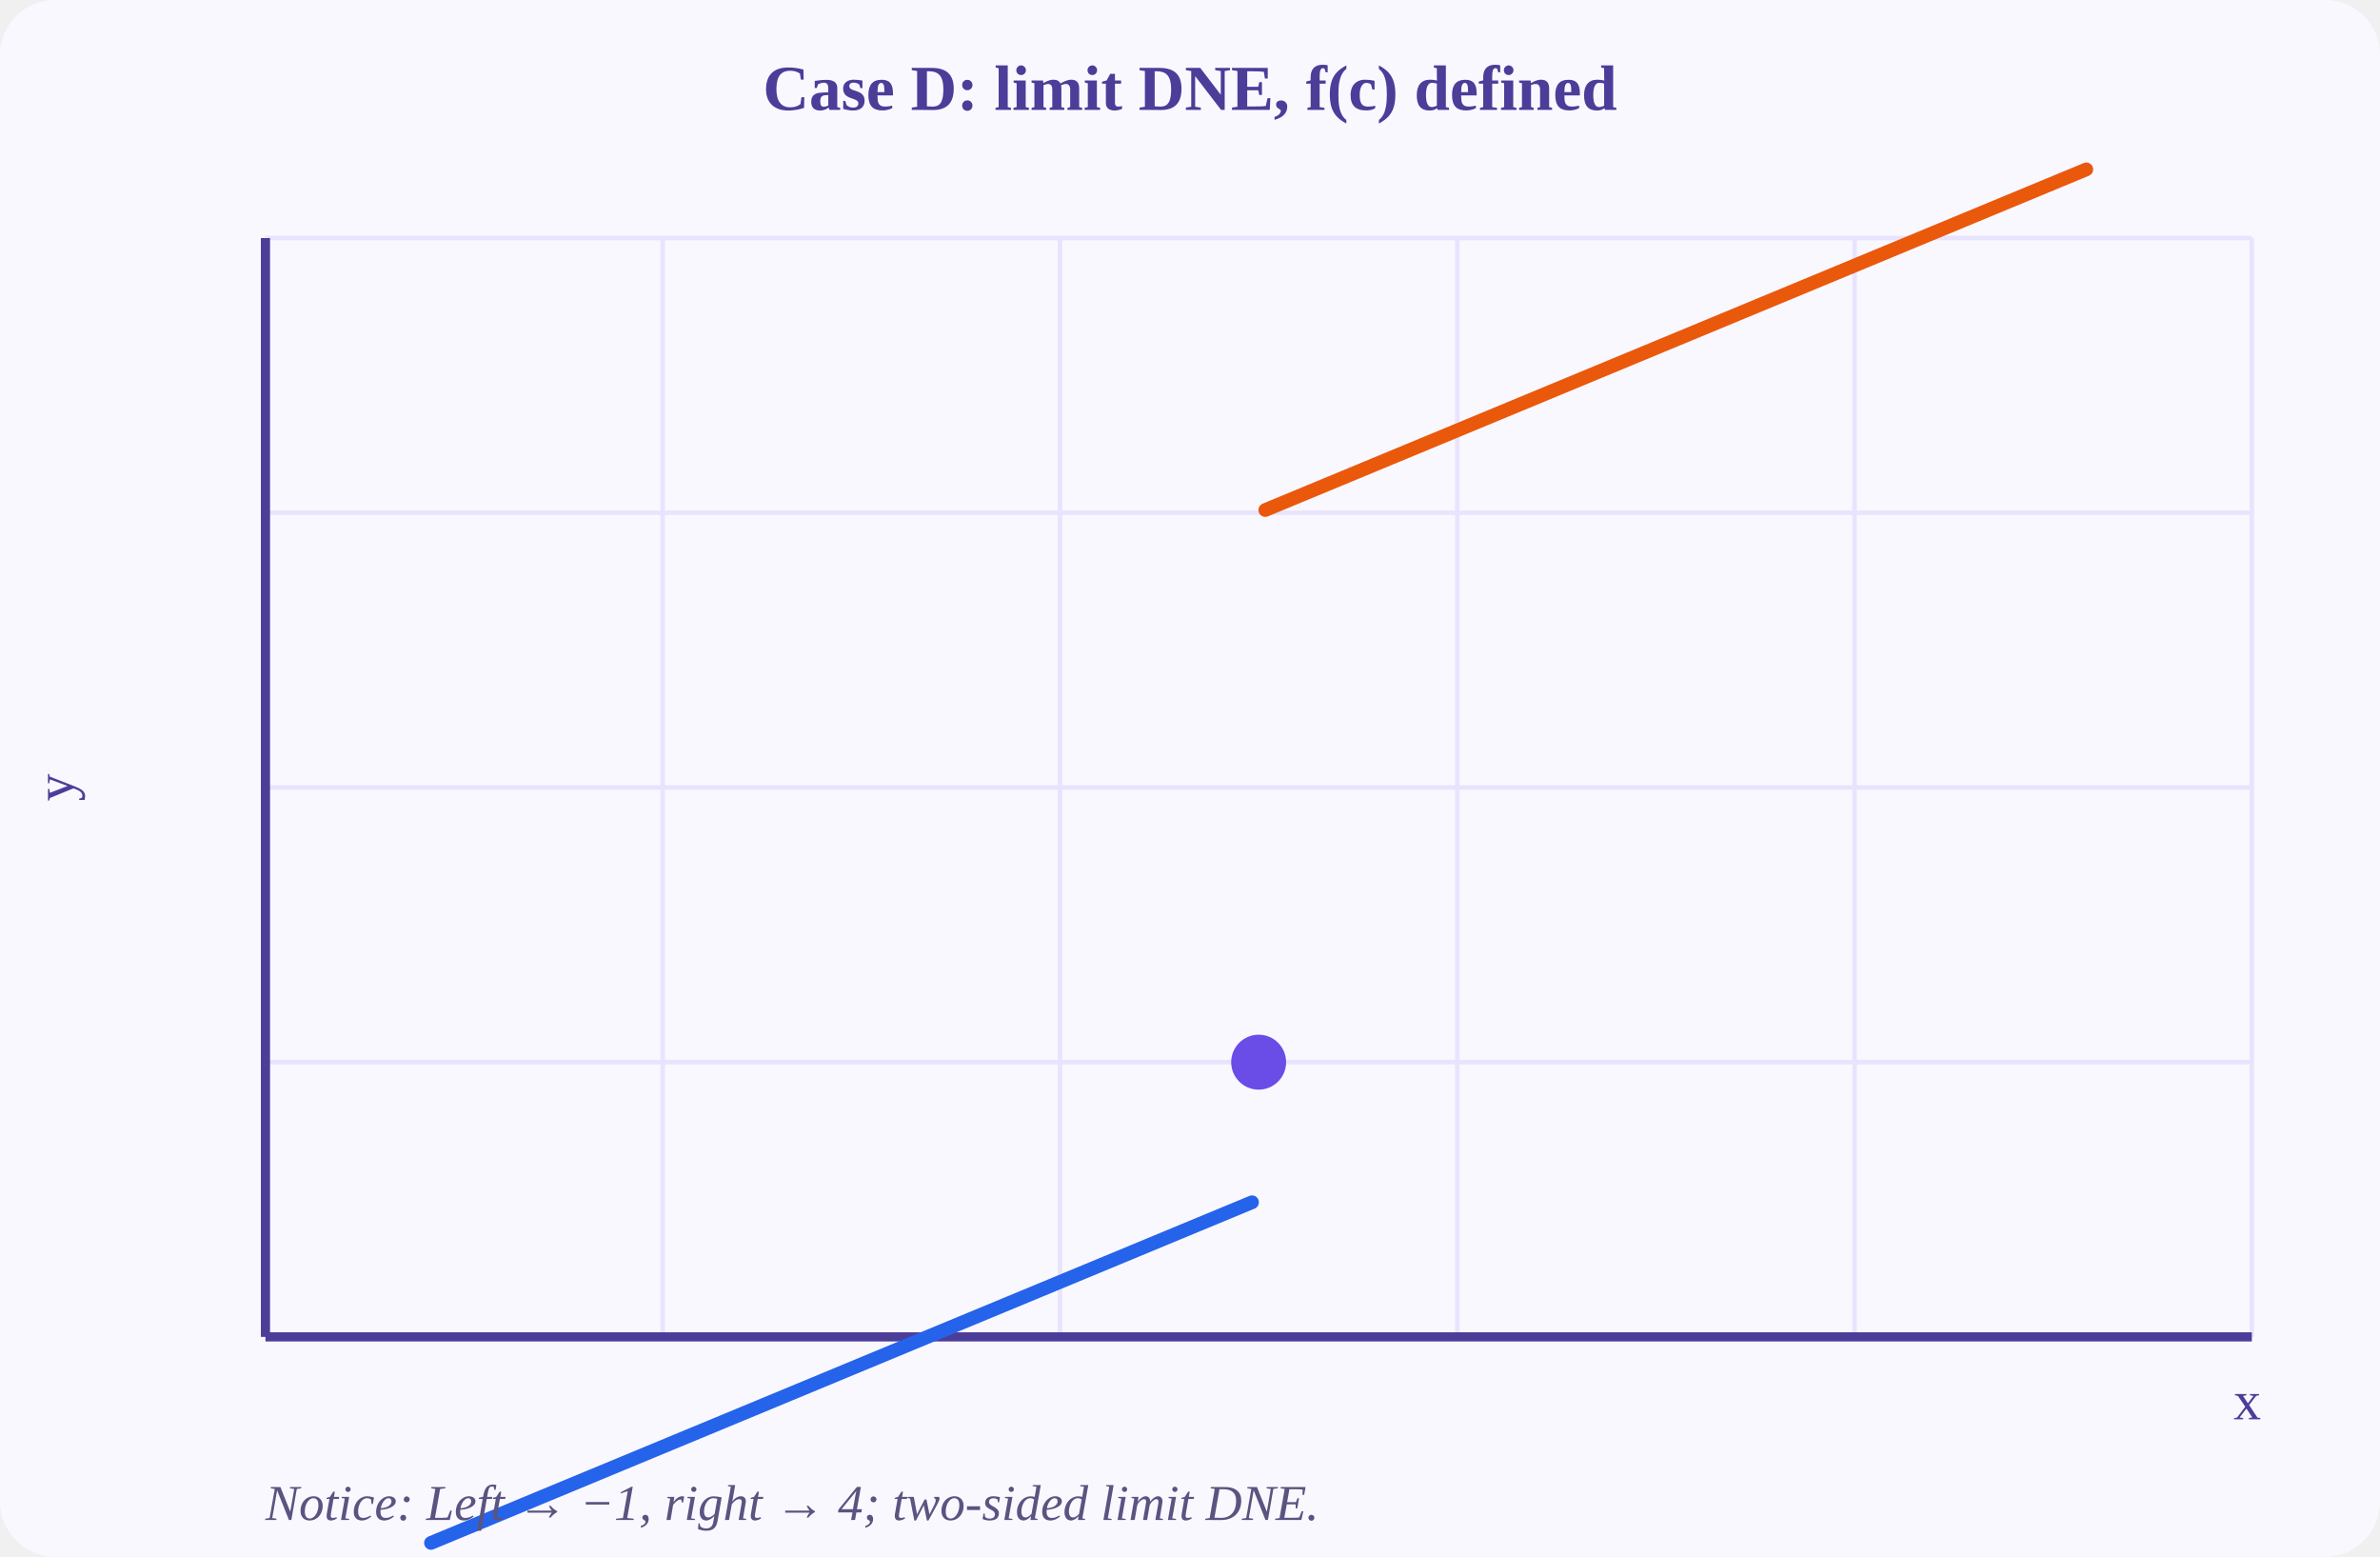
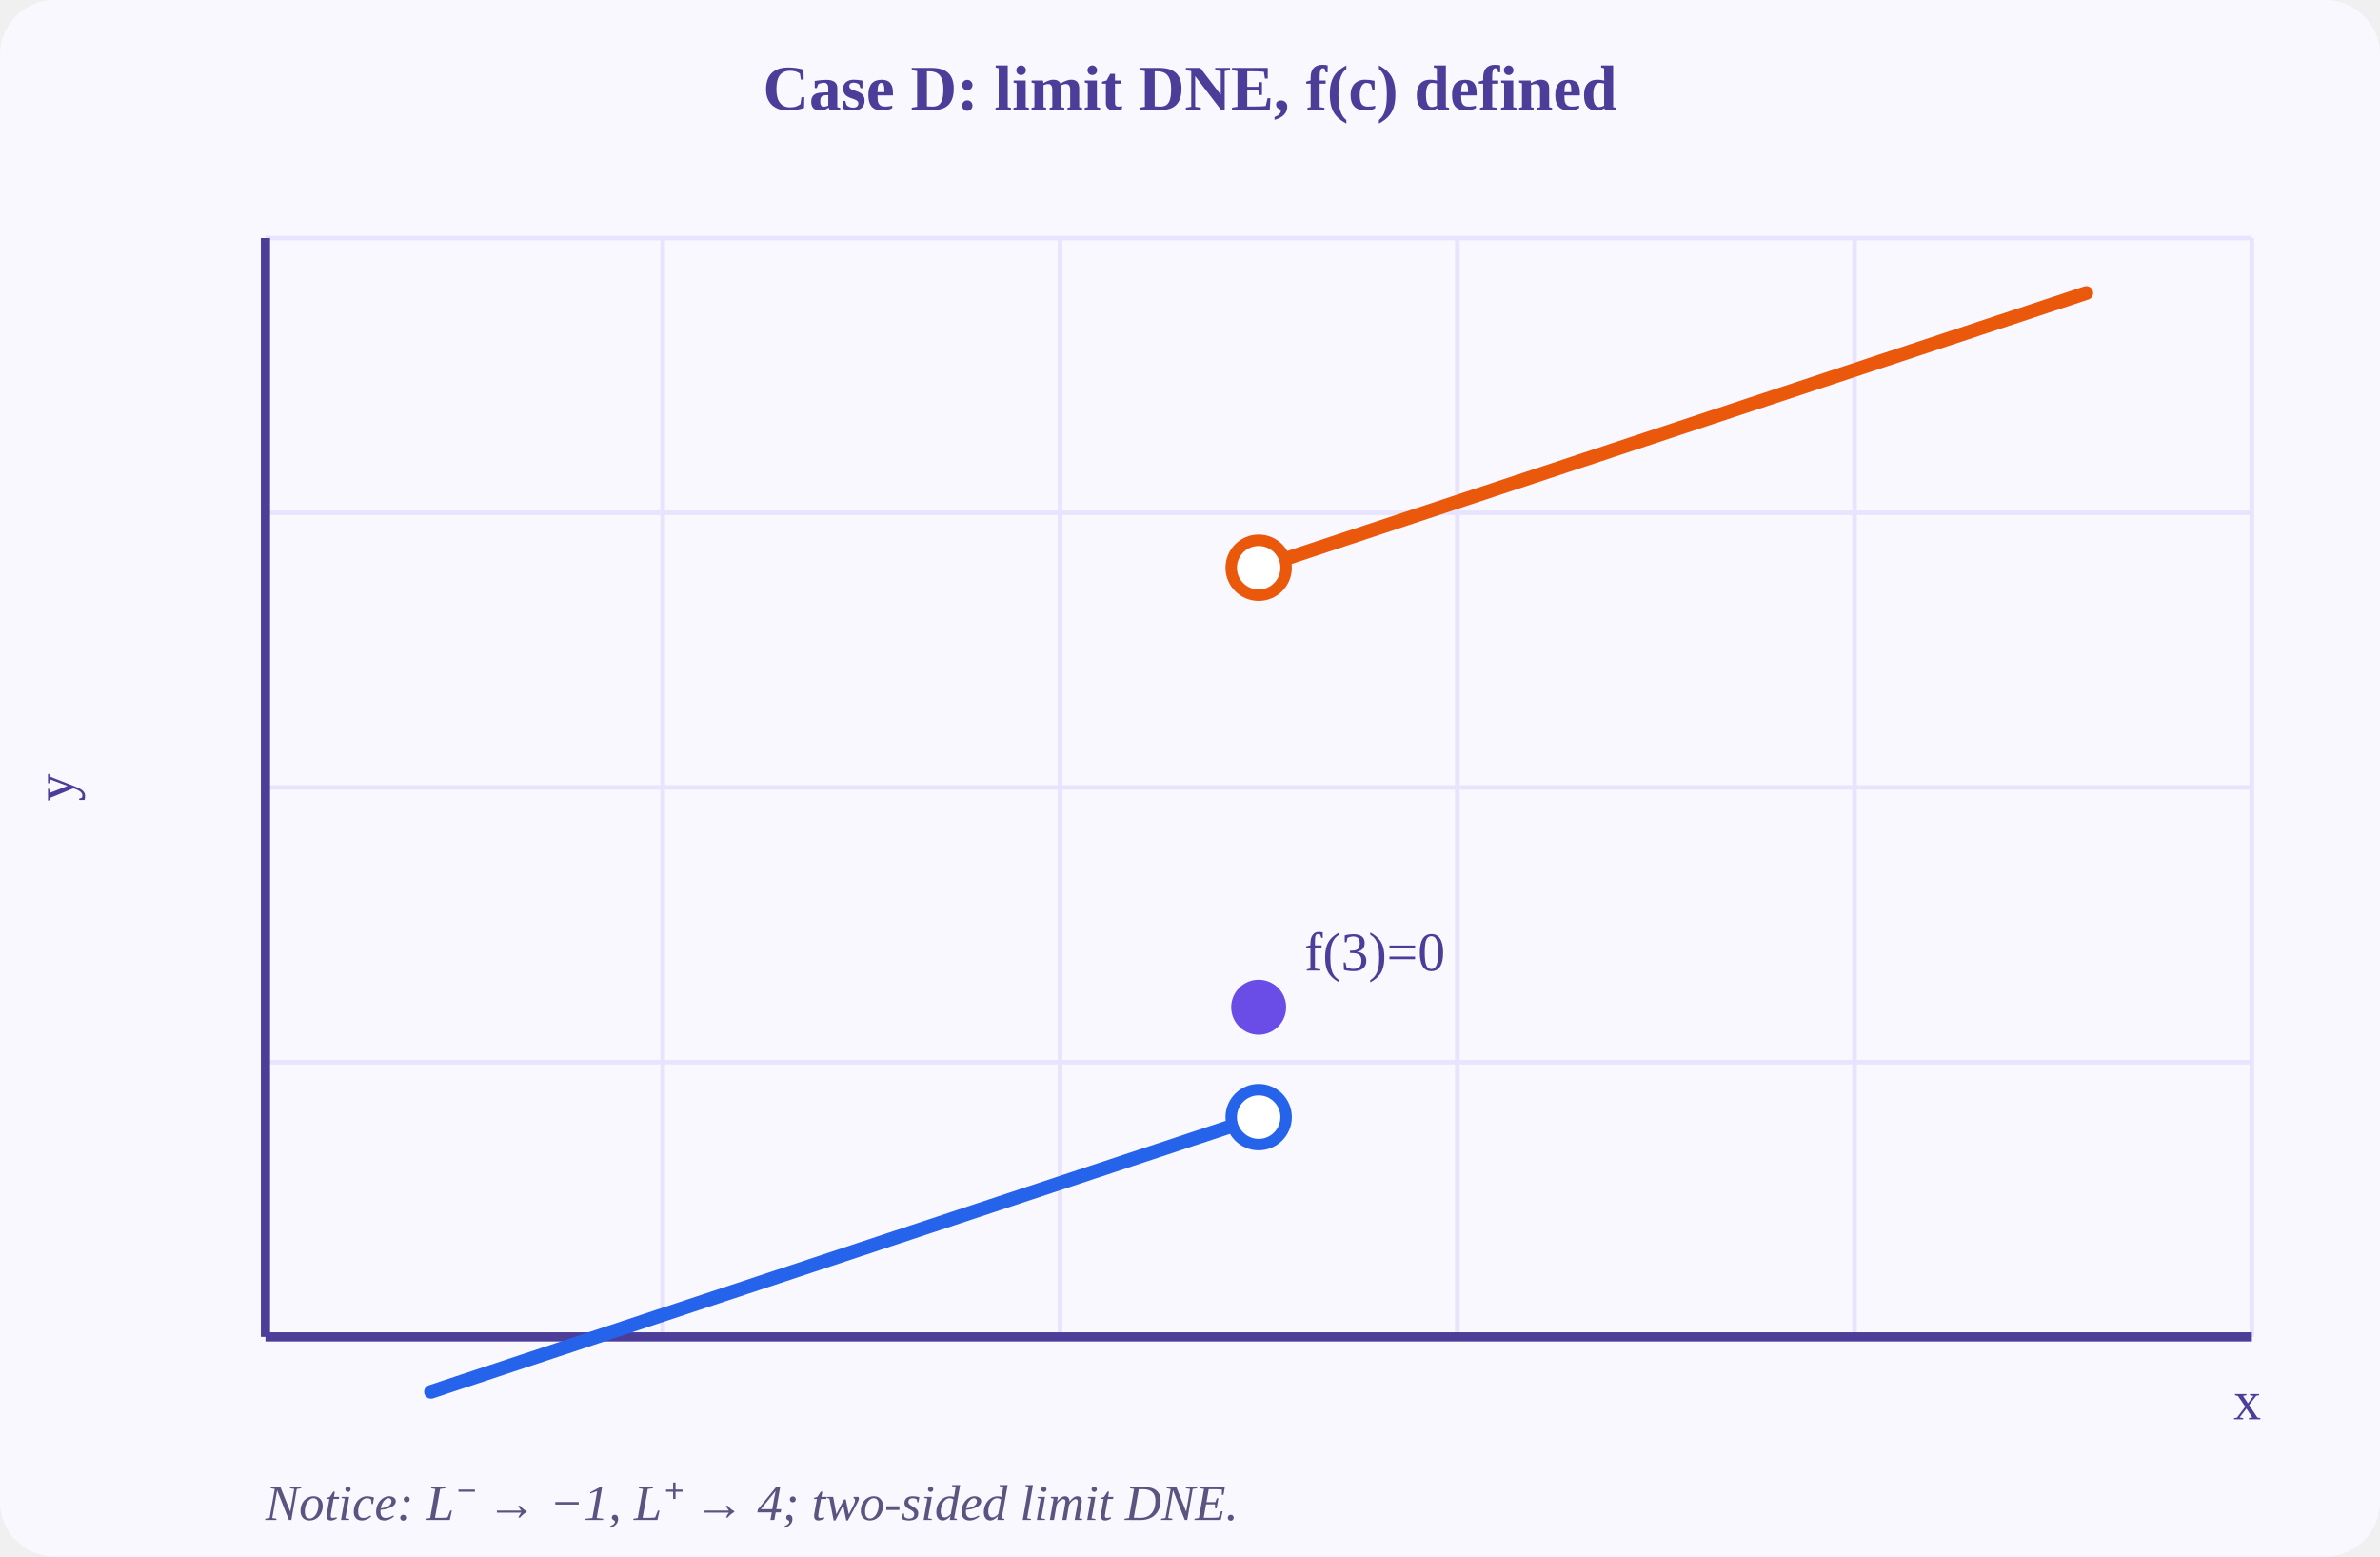
<svg xmlns="http://www.w3.org/2000/svg" viewBox="0 0 520 340" role="img" aria-label="Case D: limit DNE, f(c) defined" class="ap-graph-svg">
  <rect width="520" height="340" fill="#faf8ff" rx="12" />
  <text x="260.0" y="24" text-anchor="middle" font-size="14" font-weight="700" fill="#4c3d99">Case D: limit DNE, f(c) defined</text>
  <line x1="58.0" y1="52" x2="58.0" y2="292" stroke="#e8e4ff" stroke-width="1" />
  <line x1="144.8" y1="52" x2="144.8" y2="292" stroke="#e8e4ff" stroke-width="1" />
  <line x1="231.6" y1="52" x2="231.6" y2="292" stroke="#e8e4ff" stroke-width="1" />
  <line x1="318.4" y1="52" x2="318.4" y2="292" stroke="#e8e4ff" stroke-width="1" />
  <line x1="405.2" y1="52" x2="405.2" y2="292" stroke="#e8e4ff" stroke-width="1" />
  <line x1="492.0" y1="52" x2="492.0" y2="292" stroke="#e8e4ff" stroke-width="1" />
  <line x1="58" y1="52.0" x2="492" y2="52.0" stroke="#e8e4ff" stroke-width="1" />
  <line x1="58" y1="112.0" x2="492" y2="112.0" stroke="#e8e4ff" stroke-width="1" />
  <line x1="58" y1="172.0" x2="492" y2="172.0" stroke="#e8e4ff" stroke-width="1" />
  <line x1="58" y1="232.0" x2="492" y2="232.0" stroke="#e8e4ff" stroke-width="1" />
  <line x1="58" y1="292.0" x2="492" y2="292.0" stroke="#e8e4ff" stroke-width="1" />
  <line x1="58" y1="292" x2="492" y2="292" stroke="#4c3d99" stroke-width="2" />
  <line x1="58" y1="52" x2="58" y2="292" stroke="#4c3d99" stroke-width="2" />
  <text x="494.0" y="310.0" text-anchor="end" font-size="12" fill="#4c3d99">x</text>
  <text x="16" y="172.0" text-anchor="middle" font-size="12" fill="#4c3d99" transform="rotate(-90 16 172.0)">y</text>
-   <polyline points="94.17,337.00 95.66,336.38 97.16,335.76 98.65,335.14 100.15,334.52 101.64,333.90 103.14,333.28 104.63,332.66 106.13,332.04 107.62,331.42 109.12,330.80 110.61,330.18 112.11,329.56 113.60,328.94 115.10,328.32 116.59,327.70 118.08,327.08 119.58,326.46 121.07,325.84 122.57,325.22 124.06,324.60 125.56,323.98 127.05,323.36 128.55,322.74 130.04,322.12 131.54,321.50 133.03,320.88 134.53,320.26 136.02,319.64 137.52,319.02 139.01,318.40 140.51,317.78 142.00,317.16 143.50,316.54 144.99,315.92 146.49,315.30 147.98,314.68 149.48,314.06 150.97,313.44 152.47,312.82 153.96,312.20 155.46,311.58 156.95,310.96 158.45,310.34 159.94,309.72 161.44,309.10 162.93,308.48 164.43,307.86 165.92,307.24 167.42,306.62 168.91,306.00 170.41,305.38 171.90,304.76 173.40,304.14 174.89,303.52 176.39,302.90 177.88,302.28 179.38,301.66 180.87,301.04 182.37,300.42 183.86,299.80 185.35,299.18 186.85,298.56 188.34,297.94 189.84,297.32 191.33,296.70 192.83,296.08 194.32,295.46 195.82,294.84 197.31,294.22 198.81,293.60 200.30,292.98 201.80,292.36 203.29,291.74 204.79,291.12 206.28,290.50 207.78,289.88 209.27,289.26 210.77,288.64 212.26,288.02 213.76,287.40 215.25,286.78 216.75,286.16 218.24,285.54 219.74,284.92 221.23,284.30 222.73,283.68 224.22,283.06 225.72,282.44 227.21,281.82 228.71,281.20 230.20,280.58 231.70,279.96 233.19,279.34 234.69,278.72 236.18,278.10 237.68,277.48 239.17,276.86 240.67,276.24 242.16,275.62 243.66,275.00 245.15,274.38 246.65,273.76 248.14,273.14 249.64,272.52 251.13,271.90 252.62,271.28 254.12,270.66 255.61,270.04 257.11,269.42 258.60,268.80 260.10,268.18 261.59,267.56 263.09,266.94 264.58,266.32 266.08,265.70 267.57,265.08 269.07,264.46 270.56,263.84 272.06,263.22 273.55,262.60" fill="none" stroke="#2563eb" stroke-width="3" stroke-linecap="round" />
-   <polyline points="276.45,111.40 277.94,110.78 279.44,110.16 280.93,109.54 282.43,108.92 283.92,108.30 285.42,107.68 286.91,107.06 288.41,106.44 289.90,105.82 291.40,105.20 292.89,104.58 294.39,103.96 295.88,103.34 297.38,102.72 298.87,102.10 300.36,101.48 301.86,100.86 303.35,100.24 304.85,99.62 306.34,99.00 307.84,98.38 309.33,97.76 310.83,97.14 312.32,96.52 313.82,95.90 315.31,95.28 316.81,94.66 318.30,94.04 319.80,93.42 321.29,92.80 322.79,92.18 324.28,91.56 325.78,90.94 327.27,90.32 328.77,89.70 330.26,89.08 331.76,88.46 333.25,87.84 334.75,87.22 336.24,86.60 337.74,85.98 339.23,85.36 340.73,84.74 342.22,84.12 343.72,83.50 345.21,82.88 346.71,82.26 348.20,81.64 349.70,81.02 351.19,80.40 352.69,79.78 354.18,79.16 355.68,78.54 357.17,77.92 358.67,77.30 360.16,76.68 361.66,76.06 363.15,75.44 364.65,74.82 366.14,74.20 367.63,73.58 369.13,72.96 370.62,72.34 372.12,71.72 373.61,71.10 375.11,70.48 376.60,69.86 378.10,69.24 379.59,68.62 381.09,68.00 382.58,67.38 384.08,66.76 385.57,66.14 387.07,65.52 388.56,64.90 390.06,64.28 391.55,63.66 393.05,63.04 394.54,62.42 396.04,61.80 397.53,61.18 399.03,60.56 400.52,59.94 402.02,59.32 403.51,58.70 405.01,58.08 406.50,57.46 408.00,56.84 409.49,56.22 410.99,55.60 412.48,54.98 413.98,54.36 415.47,53.74 416.97,53.12 418.46,52.50 419.96,51.88 421.45,51.26 422.95,50.64 424.44,50.02 425.94,49.40 427.43,48.78 428.93,48.16 430.42,47.54 431.92,46.92 433.41,46.30 434.90,45.68 436.40,45.06 437.89,44.44 439.39,43.82 440.88,43.20 442.38,42.58 443.87,41.96 445.37,41.34 446.86,40.72 448.36,40.10 449.85,39.48 451.35,38.86 452.84,38.24 454.34,37.62 455.83,37.00" fill="none" stroke="#ea580c" stroke-width="3" stroke-linecap="round" />
-   <circle cx="275.0" cy="232.0" r="6" fill="#6a4ce6" />
-   <text x="58" y="332" font-size="11" fill="#5b5380" font-style="italic">Notice: Left → −1, right → 4; two-sided limit DNE.</text>
+   <polyline points="94.17,304.00 95.63,303.52 97.08,303.03 98.54,302.55 100.00,302.06 101.46,301.58 102.92,301.10 104.38,300.61 105.84,300.13 107.30,299.64 108.75,299.16 110.21,298.68 111.67,298.19 113.13,297.71 114.59,297.22 116.05,296.74 117.51,296.26 118.96,295.77 120.42,295.29 121.88,294.80 123.34,294.32 124.80,293.84 126.26,293.35 127.72,292.87 129.18,292.38 130.63,291.90 132.09,291.42 133.55,290.93 135.01,290.45 136.47,289.96 137.93,289.48 139.39,289.00 140.85,288.51 142.30,288.03 143.76,287.54 145.22,287.06 146.68,286.58 148.14,286.09 149.60,285.61 151.06,285.12 152.52,284.64 153.97,284.16 155.43,283.67 156.89,283.19 158.35,282.70 159.81,282.22 161.27,281.74 162.73,281.25 164.19,280.77 165.64,280.28 167.10,279.80 168.56,279.32 170.02,278.83 171.48,278.35 172.94,277.86 174.40,277.38 175.86,276.90 177.31,276.41 178.77,275.93 180.23,275.44 181.69,274.96 183.15,274.48 184.61,273.99 186.07,273.51 187.52,273.02 188.98,272.54 190.44,272.06 191.90,271.57 193.36,271.09 194.82,270.60 196.28,270.12 197.74,269.64 199.19,269.15 200.65,268.67 202.11,268.18 203.57,267.70 205.03,267.22 206.49,266.73 207.95,266.25 209.41,265.76 210.86,265.28 212.32,264.80 213.78,264.31 215.24,263.83 216.70,263.34 218.16,262.86 219.62,262.38 221.08,261.89 222.53,261.41 223.99,260.92 225.45,260.44 226.91,259.96 228.37,259.47 229.83,258.99 231.29,258.50 232.75,258.02 234.20,257.54 235.66,257.05 237.12,256.57 238.58,256.08 240.04,255.60 241.50,255.12 242.96,254.63 244.42,254.15 245.87,253.66 247.33,253.18 248.79,252.70 250.25,252.21 251.71,251.73 253.17,251.24 254.63,250.76 256.08,250.28 257.54,249.79 259.00,249.31 260.46,248.82 261.92,248.34 263.38,247.86 264.84,247.37 266.30,246.89 267.75,246.40 269.21,245.92" fill="none" stroke="#2563eb" stroke-width="3" stroke-linecap="round" />
+   <polyline points="280.79,122.08 282.25,121.60 283.70,121.11 285.16,120.63 286.62,120.14 288.08,119.66 289.54,119.18 291.00,118.69 292.46,118.21 293.92,117.72 295.37,117.24 296.83,116.76 298.29,116.27 299.75,115.79 301.21,115.30 302.67,114.82 304.13,114.34 305.58,113.85 307.04,113.37 308.50,112.88 309.96,112.40 311.42,111.92 312.88,111.43 314.34,110.95 315.80,110.46 317.25,109.98 318.71,109.50 320.17,109.01 321.63,108.53 323.09,108.04 324.55,107.56 326.01,107.08 327.47,106.59 328.92,106.11 330.38,105.62 331.84,105.14 333.30,104.66 334.76,104.17 336.22,103.69 337.68,103.20 339.14,102.72 340.59,102.24 342.05,101.75 343.51,101.27 344.97,100.78 346.43,100.30 347.89,99.82 349.35,99.33 350.81,98.85 352.26,98.36 353.72,97.88 355.18,97.40 356.64,96.91 358.10,96.43 359.56,95.94 361.02,95.46 362.48,94.98 363.93,94.49 365.39,94.01 366.85,93.52 368.31,93.04 369.77,92.56 371.23,92.07 372.69,91.59 374.14,91.10 375.60,90.62 377.06,90.14 378.52,89.65 379.98,89.17 381.44,88.68 382.90,88.20 384.36,87.72 385.81,87.23 387.27,86.75 388.73,86.26 390.19,85.78 391.65,85.30 393.11,84.81 394.57,84.33 396.03,83.84 397.48,83.36 398.94,82.88 400.40,82.39 401.86,81.91 403.32,81.42 404.78,80.94 406.24,80.46 407.70,79.97 409.15,79.49 410.61,79.00 412.07,78.52 413.53,78.04 414.99,77.55 416.45,77.07 417.91,76.58 419.37,76.10 420.82,75.62 422.28,75.13 423.74,74.65 425.20,74.16 426.66,73.68 428.12,73.20 429.58,72.71 431.04,72.23 432.49,71.74 433.95,71.26 435.41,70.78 436.87,70.29 438.33,69.81 439.79,69.32 441.25,68.84 442.70,68.36 444.16,67.87 445.62,67.39 447.08,66.90 448.54,66.42 450.00,65.94 451.46,65.45 452.92,64.97 454.37,64.48 455.83,64.00" fill="none" stroke="#ea580c" stroke-width="3" stroke-linecap="round" />
+   <circle cx="275.0" cy="244.0" r="6" fill="#fff" stroke="#2563eb" stroke-width="2.5" />
+   <circle cx="275.0" cy="124.0" r="6" fill="#fff" stroke="#ea580c" stroke-width="2.5" />
+   <circle cx="275.0" cy="220.0" r="6" fill="#6a4ce6" />
+   <text x="285.0" y="212.0" font-size="12" fill="#4c3d99">f(3)=0</text>
+   <text x="58" y="332" font-size="11" fill="#5b5380" font-style="italic">Notice: L⁻ → −1, L⁺ → 4; two-sided limit DNE.</text>
</svg>
